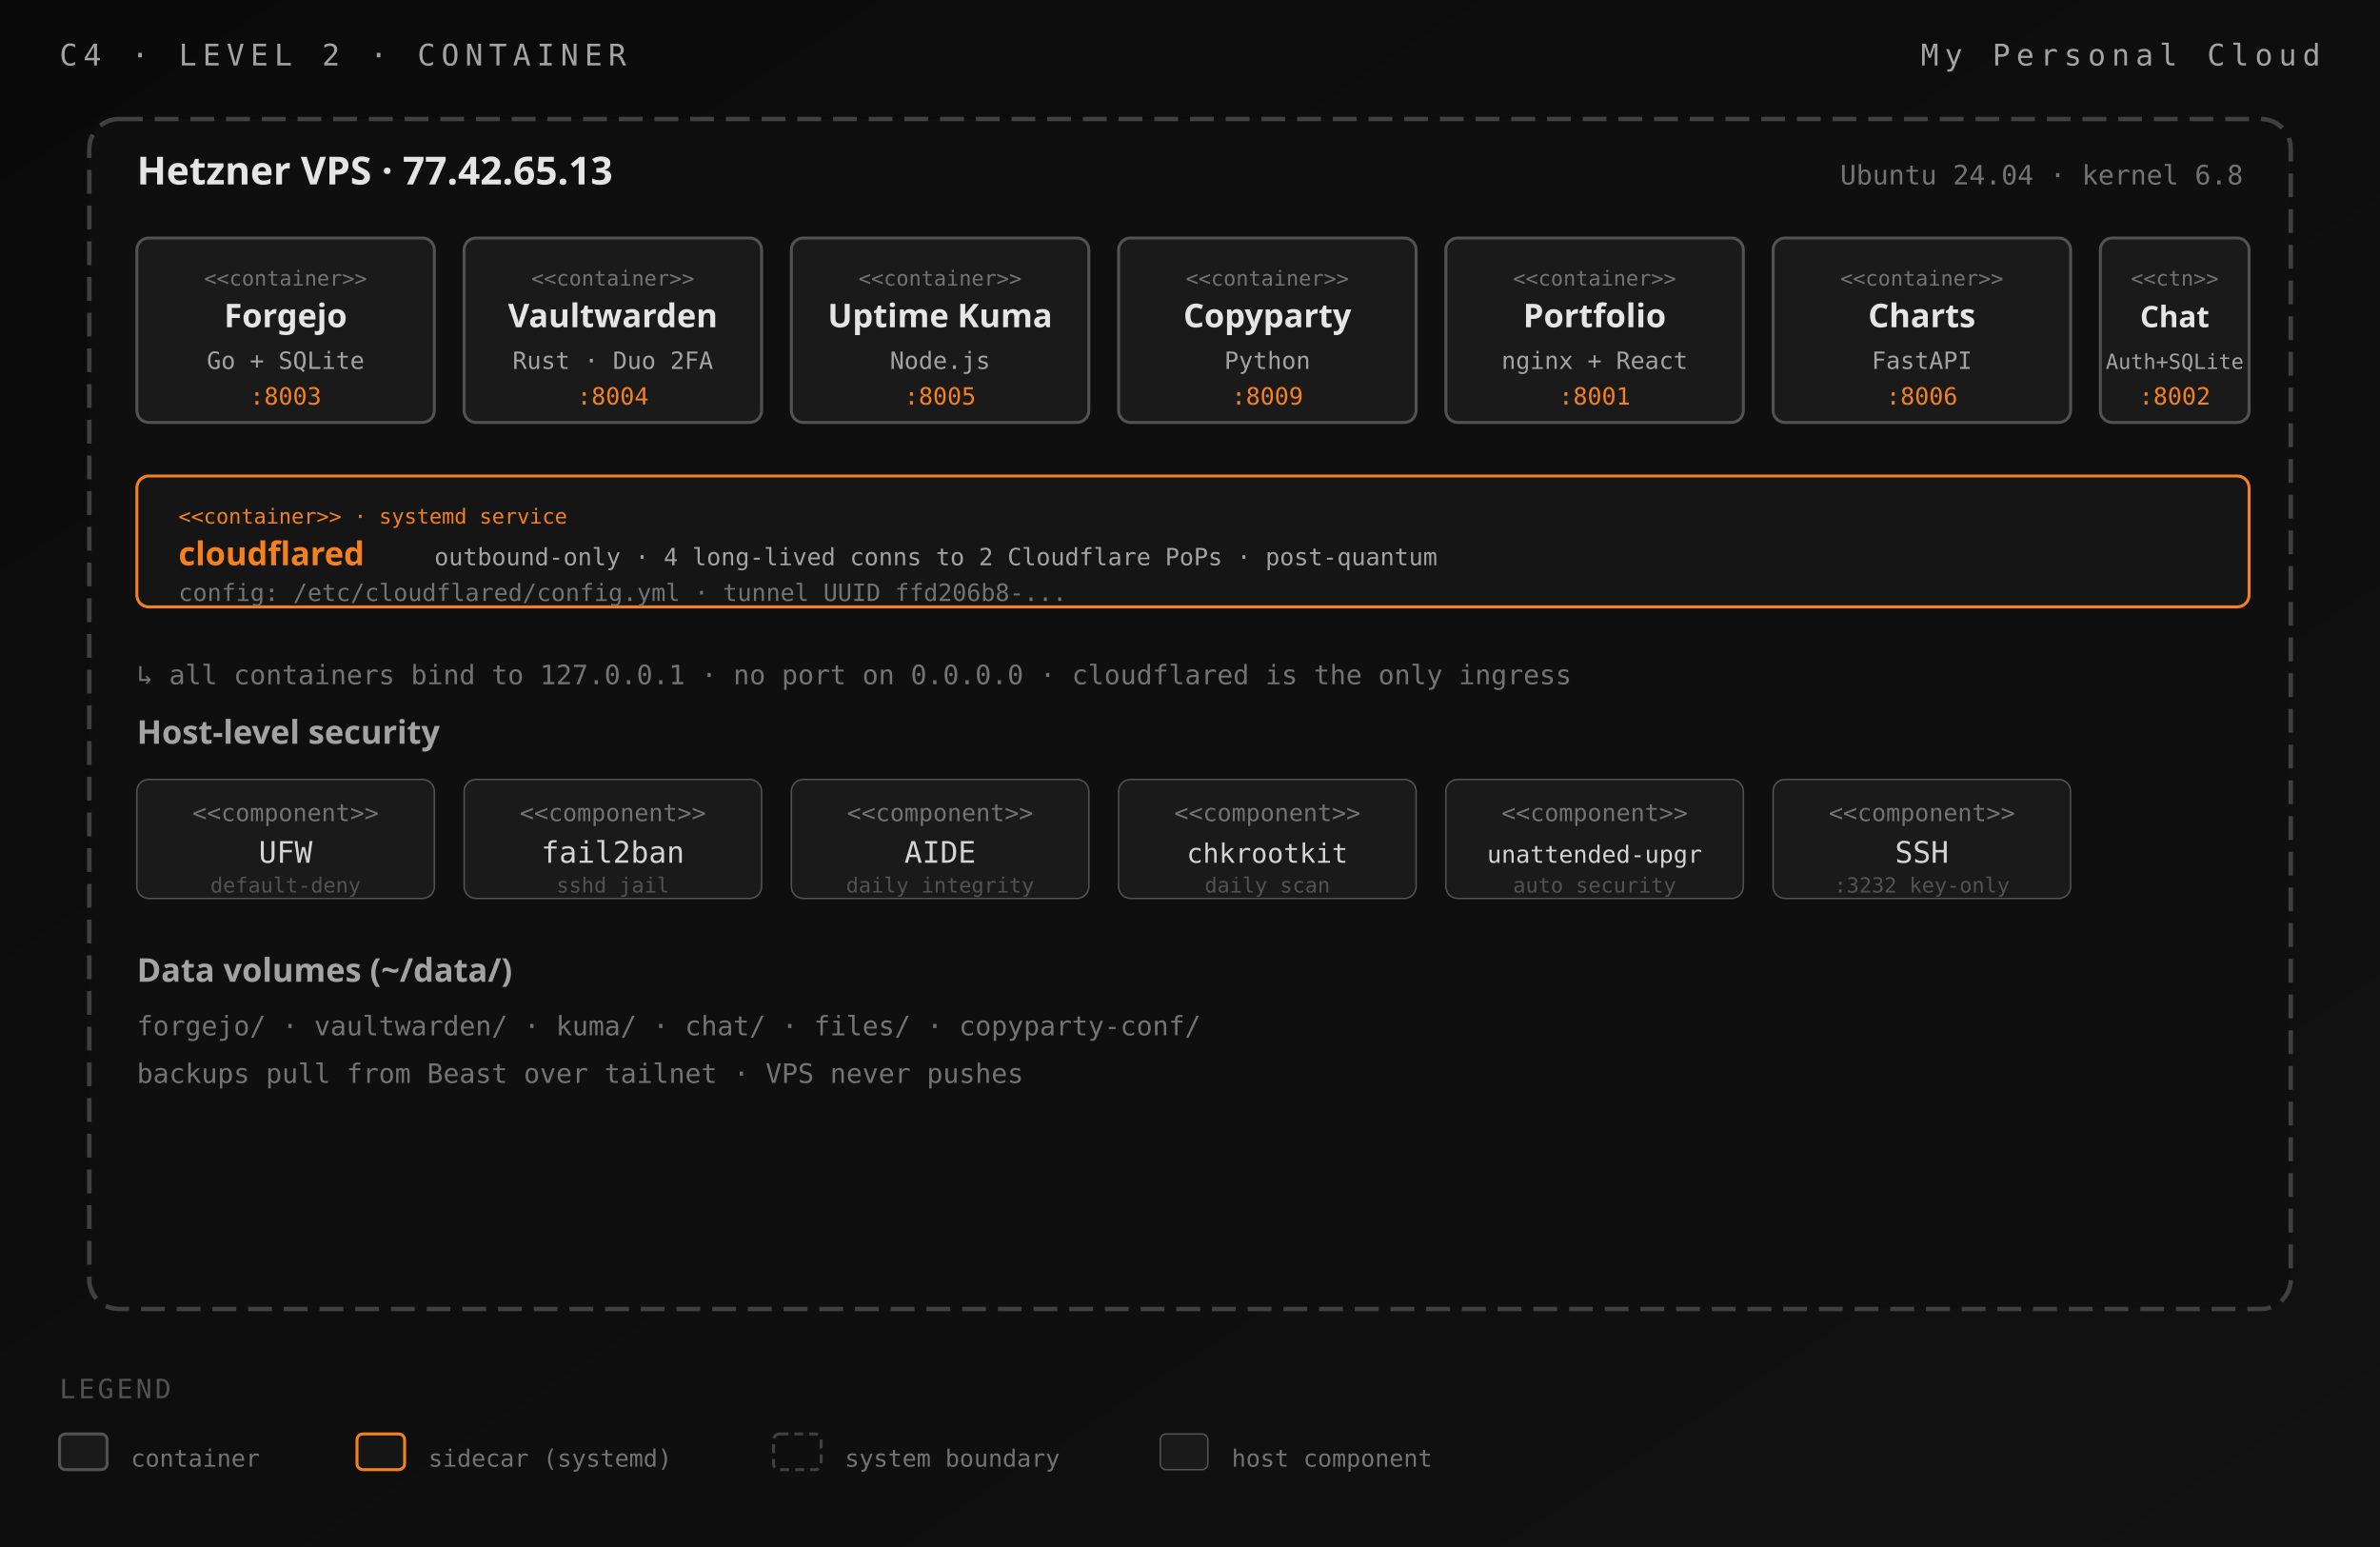
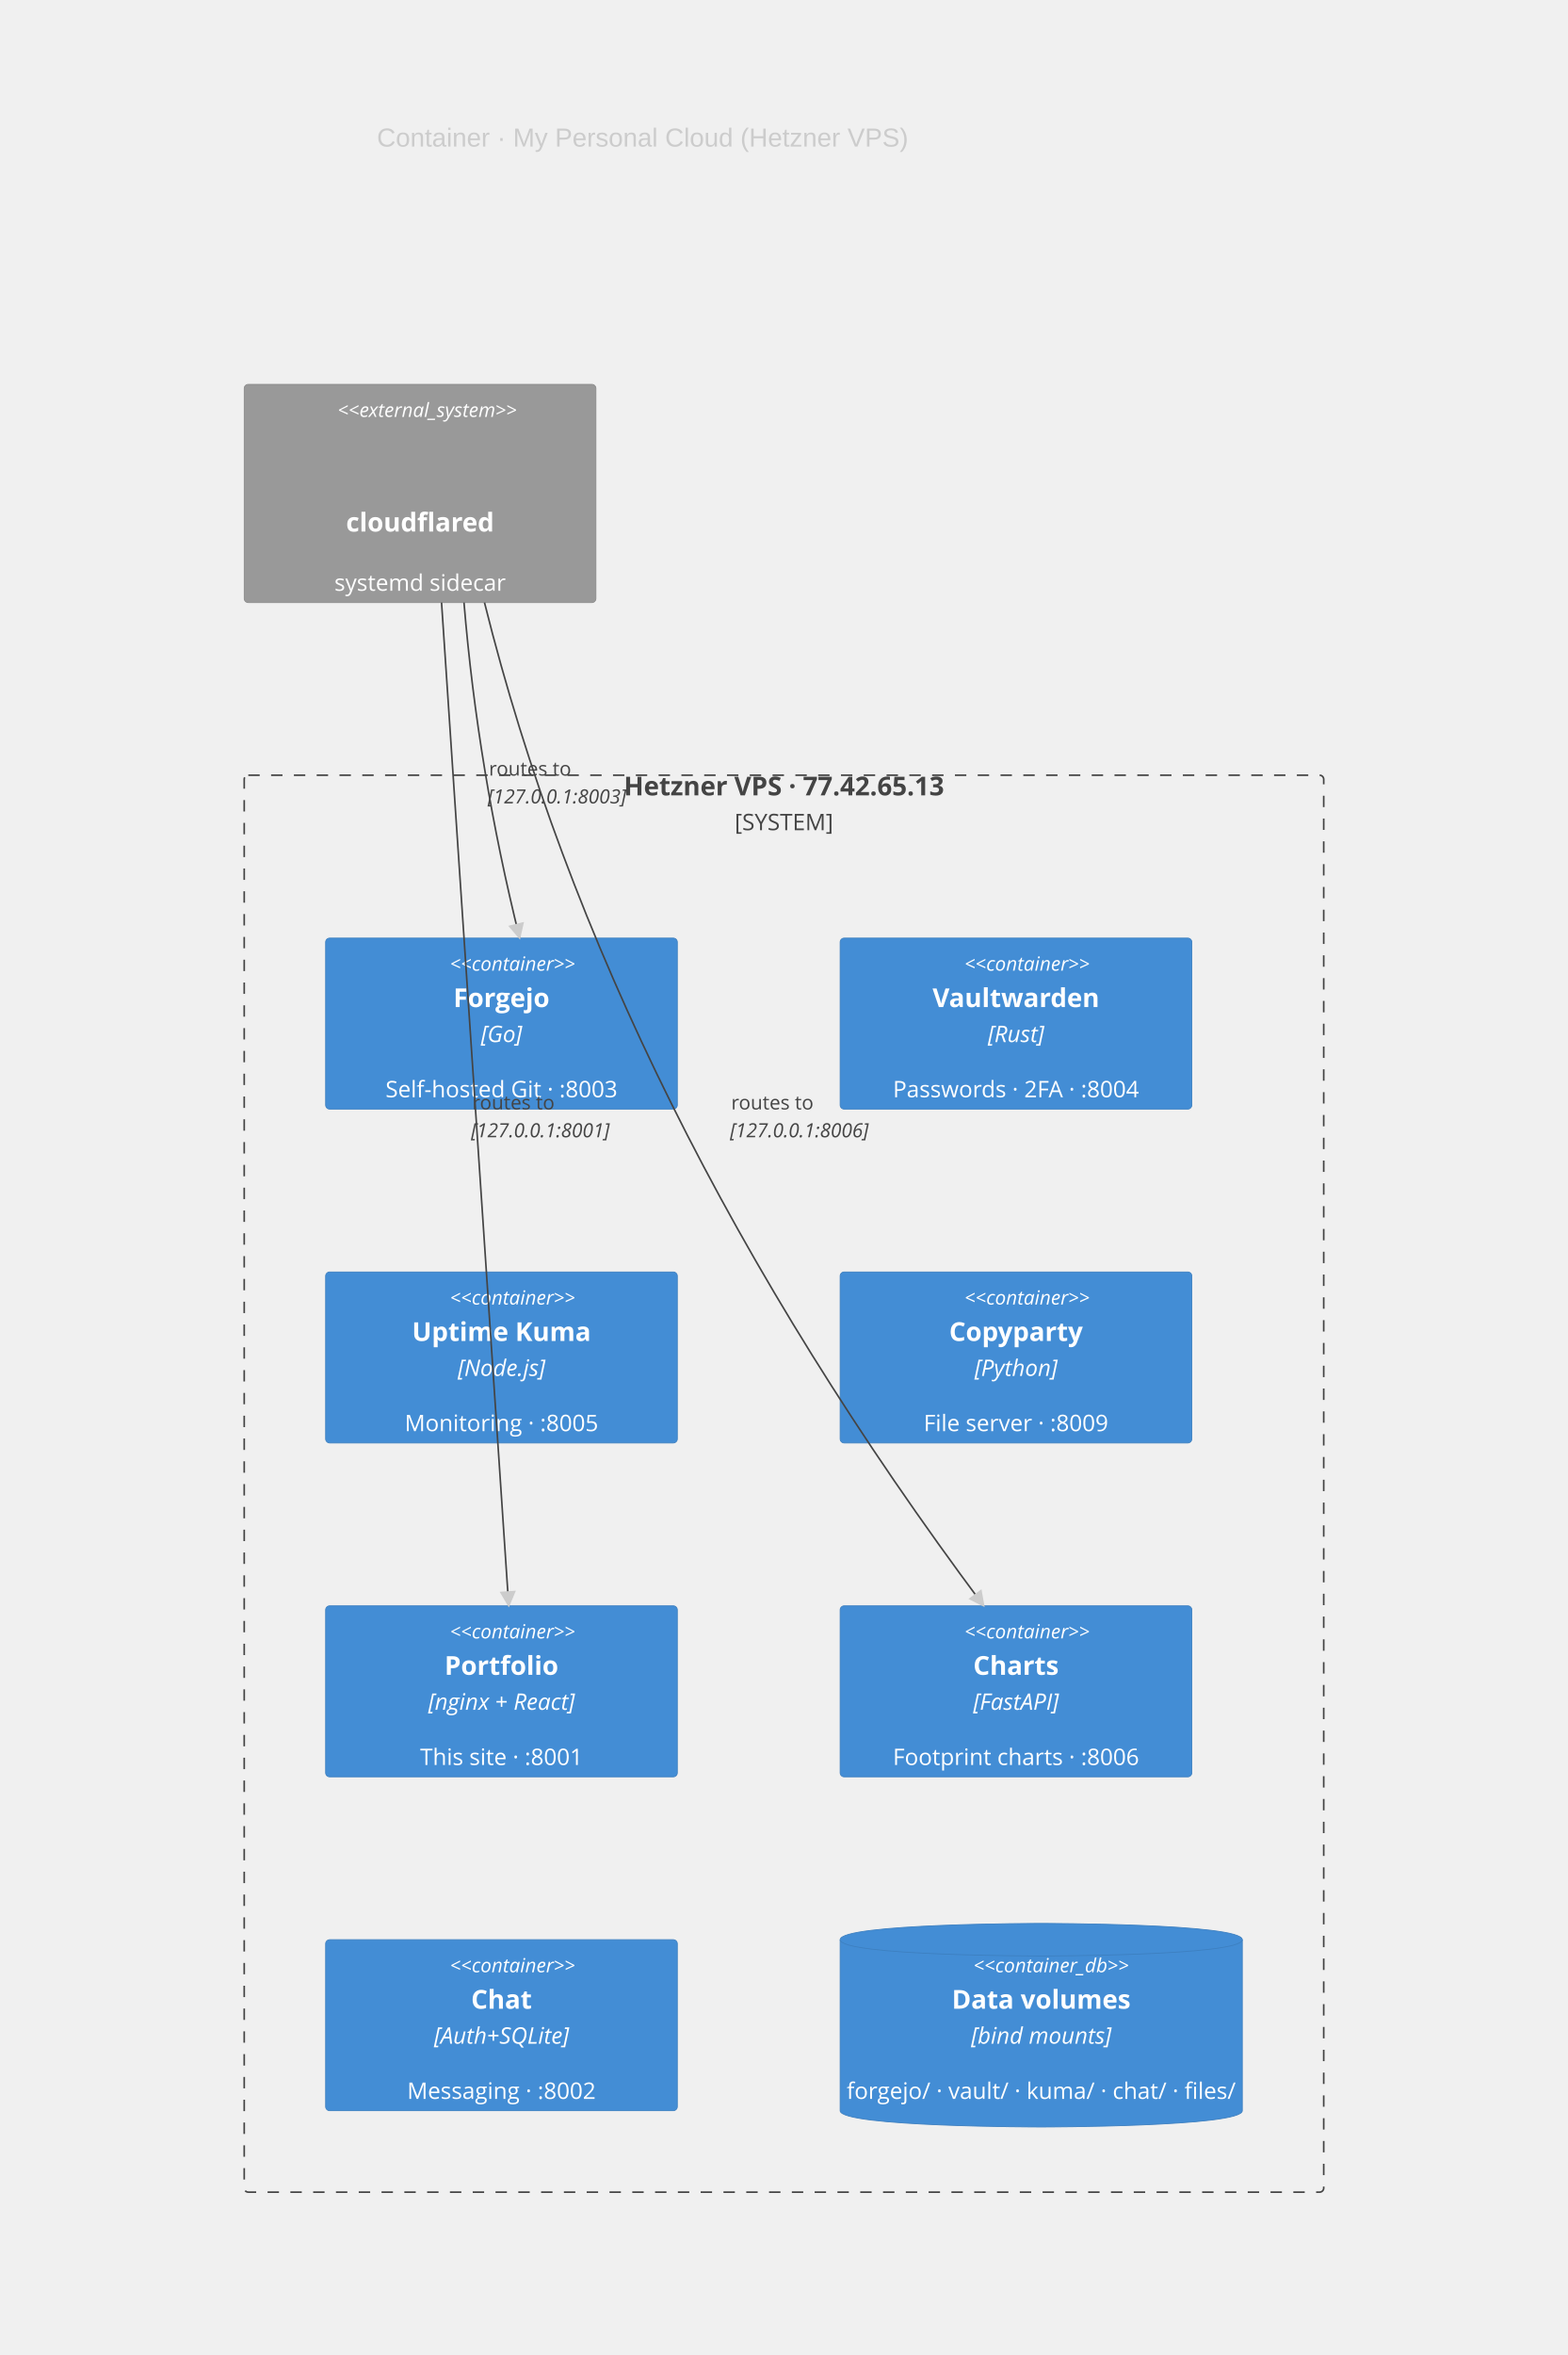
- <svg xmlns="http://www.w3.org/2000/svg" viewBox="0 0 800 520" role="img" aria-label="C4 Container diagram: the Hetzner VPS contains 7 Docker containers plus a cloudflared sidecar, all on 127.0.0.1, with UFW, fail2ban, AIDE, and unattended-upgrades as host-level security">
+ <svg xmlns="http://www.w3.org/2000/svg" id="my-svg" width="100%" style="max-width: 963px; background-color: transparent;" viewBox="0 -70 963 1446" role="graphics-document document" aria-roledescription="c4">
+   <style>#my-svg{font-family:"trebuchet ms",verdana,arial,sans-serif;font-size:16px;fill:#ccc;}@keyframes edge-animation-frame{from{stroke-dashoffset:0;}}@keyframes dash{to{stroke-dashoffset:0;}}#my-svg .edge-animation-slow{stroke-dasharray:9,5!important;stroke-dashoffset:900;animation:dash 50s linear infinite;stroke-linecap:round;}#my-svg .edge-animation-fast{stroke-dasharray:9,5!important;stroke-dashoffset:900;animation:dash 20s linear infinite;stroke-linecap:round;}#my-svg .error-icon{fill:#a44141;}#my-svg .error-text{fill:#ddd;stroke:#ddd;}#my-svg .edge-thickness-normal{stroke-width:1px;}#my-svg .edge-thickness-thick{stroke-width:3.5px;}#my-svg .edge-pattern-solid{stroke-dasharray:0;}#my-svg .edge-thickness-invisible{stroke-width:0;fill:none;}#my-svg .edge-pattern-dashed{stroke-dasharray:3;}#my-svg .edge-pattern-dotted{stroke-dasharray:2;}#my-svg .marker{fill:lightgrey;stroke:lightgrey;}#my-svg .marker.cross{stroke:lightgrey;}#my-svg svg{font-family:"trebuchet ms",verdana,arial,sans-serif;font-size:16px;}#my-svg p{margin:0;}#my-svg .person{stroke:#cccccc;fill:#1f2020;}#my-svg .node .neo-node{stroke:#ccc;}#my-svg [data-look="neo"].node rect,#my-svg [data-look="neo"].cluster rect,#my-svg [data-look="neo"].node polygon{stroke:url(#my-svg-gradient);filter:drop-shadow( 1px 2px 2px rgba(185,185,185,1));}#my-svg [data-look="neo"].swimlane.cluster rect{filter:none;}#my-svg [data-look="neo"].node path{stroke:url(#my-svg-gradient);stroke-width:1px;}#my-svg [data-look="neo"].node .outer-path{filter:drop-shadow( 1px 2px 2px rgba(185,185,185,1));}#my-svg [data-look="neo"].node .neo-line path{stroke:#ccc;filter:none;}#my-svg [data-look="neo"].node circle{stroke:url(#my-svg-gradient);filter:drop-shadow( 1px 2px 2px rgba(185,185,185,1));}#my-svg [data-look="neo"].node circle .state-start{fill:#000000;}#my-svg [data-look="neo"].icon-shape .icon{fill:url(#my-svg-gradient);filter:drop-shadow( 1px 2px 2px rgba(185,185,185,1));}#my-svg [data-look="neo"].icon-shape .icon-neo path{stroke:url(#my-svg-gradient);filter:drop-shadow( 1px 2px 2px rgba(185,185,185,1));}#my-svg :root{--mermaid-font-family:"trebuchet ms",verdana,arial,sans-serif;}</style>
+   <g />
  <defs>
-     <linearGradient id="ctn-bg" x1="0" y1="0" x2="1" y2="1">
-       <stop offset="0" stop-color="#0a0a0a" />
-       <stop offset="1" stop-color="#121212" />
-     </linearGradient>
-     <marker id="ctn-arrow" viewBox="0 0 10 10" refX="9" refY="5" markerWidth="5" markerHeight="5" orient="auto">
-       <path d="M 0 0 L 10 5 L 0 10 z" fill="#525252" />
-     </marker>
-     <marker id="ctn-arrow-orange" viewBox="0 0 10 10" refX="9" refY="5" markerWidth="5" markerHeight="5" orient="auto">
-       <path d="M 0 0 L 10 5 L 0 10 z" fill="#f48120" />
+     <symbol id="my-svg-computer" width="24" height="24">
+       <path transform="scale(.5)" d="M2 2v13h20v-13h-20zm18 11h-16v-9h16v9zm-10.228 6l.466-1h3.524l.467 1h-4.457zm14.228 3h-24l2-6h2.104l-1.33 4h18.45l-1.297-4h2.073l2 6zm-5-10h-14v-7h14v7z" />
+     </symbol>
+   </defs>
+   <defs>
+     <symbol id="my-svg-database" fill-rule="evenodd" clip-rule="evenodd">
+       <path transform="scale(.5)" d="M12.258.001l.256.004.255.005.253.008.251.01.249.012.247.015.246.016.242.019.241.02.239.023.236.024.233.027.231.028.229.031.225.032.223.034.22.036.217.038.214.04.211.041.208.043.205.045.201.046.198.048.194.05.191.051.187.053.183.054.18.056.175.057.172.059.168.06.163.061.16.063.155.064.15.066.074.033.073.033.071.034.07.034.069.035.068.035.067.035.066.035.064.036.064.036.062.036.06.036.06.037.058.037.058.037.055.038.055.038.053.038.052.038.051.039.05.039.048.039.047.039.045.04.044.04.043.04.041.04.04.041.039.041.037.041.036.041.034.041.033.042.032.042.03.042.029.042.027.042.026.043.024.043.023.043.021.043.02.043.018.044.017.043.015.044.013.044.012.044.011.045.009.044.007.045.006.045.004.045.002.045.001.045v17l-.001.045-.002.045-.004.045-.006.045-.007.045-.009.044-.011.045-.012.044-.013.044-.015.044-.017.043-.018.044-.02.043-.021.043-.023.043-.024.043-.026.043-.027.042-.029.042-.03.042-.032.042-.033.042-.034.041-.036.041-.037.041-.039.041-.04.041-.041.04-.043.04-.044.04-.045.04-.047.039-.048.039-.05.039-.051.039-.052.038-.053.038-.055.038-.055.038-.058.037-.058.037-.06.037-.06.036-.062.036-.064.036-.064.036-.066.035-.067.035-.068.035-.069.035-.07.034-.071.034-.073.033-.074.033-.15.066-.155.064-.16.063-.163.061-.168.06-.172.059-.175.057-.18.056-.183.054-.187.053-.191.051-.194.05-.198.048-.201.046-.205.045-.208.043-.211.041-.214.04-.217.038-.22.036-.223.034-.225.032-.229.031-.231.028-.233.027-.236.024-.239.023-.241.02-.242.019-.246.016-.247.015-.249.012-.251.01-.253.008-.255.005-.256.004-.258.001-.258-.001-.256-.004-.255-.005-.253-.008-.251-.01-.249-.012-.247-.015-.245-.016-.243-.019-.241-.02-.238-.023-.236-.024-.234-.027-.231-.028-.228-.031-.226-.032-.223-.034-.22-.036-.217-.038-.214-.04-.211-.041-.208-.043-.204-.045-.201-.046-.198-.048-.195-.05-.19-.051-.187-.053-.184-.054-.179-.056-.176-.057-.172-.059-.167-.06-.164-.061-.159-.063-.155-.064-.151-.066-.074-.033-.072-.033-.072-.034-.07-.034-.069-.035-.068-.035-.067-.035-.066-.035-.064-.036-.063-.036-.062-.036-.061-.036-.06-.037-.058-.037-.057-.037-.056-.038-.055-.038-.053-.038-.052-.038-.051-.039-.049-.039-.049-.039-.046-.039-.046-.04-.044-.04-.043-.04-.041-.04-.04-.041-.039-.041-.037-.041-.036-.041-.034-.041-.033-.042-.032-.042-.03-.042-.029-.042-.027-.042-.026-.043-.024-.043-.023-.043-.021-.043-.02-.043-.018-.044-.017-.043-.015-.044-.013-.044-.012-.044-.011-.045-.009-.044-.007-.045-.006-.045-.004-.045-.002-.045-.001-.045v-17l.001-.045.002-.045.004-.045.006-.045.007-.045.009-.044.011-.045.012-.044.013-.044.015-.044.017-.043.018-.044.02-.043.021-.043.023-.043.024-.043.026-.043.027-.042.029-.042.03-.042.032-.042.033-.042.034-.041.036-.041.037-.041.039-.041.04-.041.041-.04.043-.04.044-.04.046-.04.046-.039.049-.039.049-.039.051-.039.052-.038.053-.038.055-.038.056-.038.057-.037.058-.037.06-.037.061-.036.062-.036.063-.036.064-.036.066-.035.067-.035.068-.035.069-.035.07-.034.072-.034.072-.033.074-.033.151-.066.155-.064.159-.063.164-.061.167-.06.172-.059.176-.057.179-.056.184-.054.187-.053.19-.051.195-.05.198-.048.201-.046.204-.045.208-.043.211-.041.214-.04.217-.038.22-.036.223-.034.226-.032.228-.031.231-.028.234-.027.236-.024.238-.023.241-.02.243-.019.245-.016.247-.015.249-.012.251-.01.253-.008.255-.005.256-.004.258-.001.258.001zm-9.258 20.499v.01l.001.021.003.021.004.022.005.021.006.022.007.022.009.023.01.022.011.023.012.023.013.023.015.023.016.024.017.023.018.024.019.024.021.024.022.025.023.024.024.025.052.049.056.05.061.051.066.051.07.051.075.051.079.052.084.052.088.052.092.052.097.052.102.051.105.052.11.052.114.051.119.051.123.051.127.05.131.05.135.05.139.048.144.049.147.047.152.047.155.047.16.045.163.045.167.043.171.043.176.041.178.041.183.039.187.039.19.037.194.035.197.035.202.033.204.031.209.03.212.029.216.027.219.025.222.024.226.021.23.02.233.018.236.016.24.015.243.012.246.01.249.008.253.005.256.004.259.001.26-.001.257-.004.254-.005.25-.008.247-.011.244-.012.241-.014.237-.016.233-.018.231-.021.226-.021.224-.024.22-.026.216-.027.212-.028.21-.031.205-.031.202-.034.198-.034.194-.036.191-.037.187-.039.183-.04.179-.04.175-.042.172-.043.168-.044.163-.045.16-.046.155-.046.152-.047.148-.048.143-.049.139-.049.136-.05.131-.05.126-.05.123-.051.118-.052.114-.051.11-.052.106-.052.101-.052.096-.052.092-.052.088-.053.083-.051.079-.052.074-.052.07-.051.065-.051.06-.051.056-.05.051-.05.023-.024.023-.025.021-.024.02-.024.019-.024.018-.024.017-.024.015-.023.014-.024.013-.023.012-.023.01-.023.01-.022.008-.022.006-.022.006-.022.004-.022.004-.021.001-.021.001-.021v-4.127l-.077.055-.08.053-.083.054-.085.053-.087.052-.09.052-.093.051-.095.05-.097.05-.1.049-.102.049-.105.048-.106.047-.109.047-.111.046-.114.045-.115.045-.118.044-.12.043-.122.042-.124.042-.126.041-.128.04-.13.04-.132.038-.134.038-.135.037-.138.037-.139.035-.142.035-.143.034-.144.033-.147.032-.148.031-.15.03-.151.03-.153.029-.154.027-.156.027-.158.026-.159.025-.161.024-.162.023-.163.022-.165.021-.166.02-.167.019-.169.018-.169.017-.171.016-.173.015-.173.014-.175.013-.175.012-.177.011-.178.01-.179.008-.179.008-.181.006-.182.005-.182.004-.184.003-.184.002h-.37l-.184-.002-.184-.003-.182-.004-.182-.005-.181-.006-.179-.008-.179-.008-.178-.01-.176-.011-.176-.012-.175-.013-.173-.014-.172-.015-.171-.016-.17-.017-.169-.018-.167-.019-.166-.02-.165-.021-.163-.022-.162-.023-.161-.024-.159-.025-.157-.026-.156-.027-.155-.027-.153-.029-.151-.03-.15-.03-.148-.031-.146-.032-.145-.033-.143-.034-.141-.035-.14-.035-.137-.037-.136-.037-.134-.038-.132-.038-.13-.04-.128-.04-.126-.041-.124-.042-.122-.042-.12-.044-.117-.043-.116-.045-.113-.045-.112-.046-.109-.047-.106-.047-.105-.048-.102-.049-.1-.049-.097-.05-.095-.05-.093-.052-.09-.051-.087-.052-.085-.053-.083-.054-.08-.054-.077-.054v4.127zm0-5.654v.011l.001.021.003.021.004.021.005.022.006.022.007.022.009.022.01.022.011.023.012.023.013.023.015.024.016.023.017.024.018.024.019.024.021.024.022.024.023.025.024.024.052.05.056.05.061.05.066.051.07.051.075.052.079.051.084.052.088.052.092.052.097.052.102.052.105.052.11.051.114.051.119.052.123.05.127.051.131.05.135.049.139.049.144.048.147.048.152.047.155.046.16.045.163.045.167.044.171.042.176.042.178.04.183.04.187.038.19.037.194.036.197.034.202.033.204.032.209.03.212.028.216.027.219.025.222.024.226.022.23.02.233.018.236.016.24.014.243.012.246.01.249.008.253.006.256.003.259.001.26-.001.257-.003.254-.006.25-.008.247-.01.244-.012.241-.015.237-.016.233-.018.231-.02.226-.022.224-.024.22-.025.216-.027.212-.029.21-.03.205-.032.202-.033.198-.035.194-.036.191-.037.187-.039.183-.039.179-.041.175-.042.172-.043.168-.044.163-.045.16-.045.155-.047.152-.047.148-.048.143-.048.139-.05.136-.049.131-.05.126-.051.123-.051.118-.051.114-.052.11-.052.106-.052.101-.052.096-.052.092-.052.088-.052.083-.052.079-.052.074-.051.07-.052.065-.051.06-.05.056-.051.051-.049.023-.025.023-.024.021-.025.02-.024.019-.024.018-.024.017-.024.015-.023.014-.023.013-.024.012-.022.01-.023.01-.023.008-.022.006-.022.006-.022.004-.021.004-.022.001-.021.001-.021v-4.139l-.077.054-.08.054-.083.054-.085.052-.087.053-.09.051-.093.051-.095.051-.097.05-.1.049-.102.049-.105.048-.106.047-.109.047-.111.046-.114.045-.115.044-.118.044-.12.044-.122.042-.124.042-.126.041-.128.04-.13.039-.132.039-.134.038-.135.037-.138.036-.139.036-.142.035-.143.033-.144.033-.147.033-.148.031-.15.03-.151.03-.153.028-.154.028-.156.027-.158.026-.159.025-.161.024-.162.023-.163.022-.165.021-.166.02-.167.019-.169.018-.169.017-.171.016-.173.015-.173.014-.175.013-.175.012-.177.011-.178.009-.179.009-.179.007-.181.007-.182.005-.182.004-.184.003-.184.002h-.37l-.184-.002-.184-.003-.182-.004-.182-.005-.181-.007-.179-.007-.179-.009-.178-.009-.176-.011-.176-.012-.175-.013-.173-.014-.172-.015-.171-.016-.17-.017-.169-.018-.167-.019-.166-.02-.165-.021-.163-.022-.162-.023-.161-.024-.159-.025-.157-.026-.156-.027-.155-.028-.153-.028-.151-.03-.15-.03-.148-.031-.146-.033-.145-.033-.143-.033-.141-.035-.14-.036-.137-.036-.136-.037-.134-.038-.132-.039-.13-.039-.128-.04-.126-.041-.124-.042-.122-.043-.12-.043-.117-.044-.116-.044-.113-.046-.112-.046-.109-.046-.106-.047-.105-.048-.102-.049-.1-.049-.097-.05-.095-.051-.093-.051-.09-.051-.087-.053-.085-.052-.083-.054-.08-.054-.077-.054v4.139zm0-5.666v.011l.001.02.003.022.004.021.005.022.006.021.007.022.009.023.01.022.011.023.012.023.013.023.015.023.016.024.017.024.018.023.019.024.021.025.022.024.023.024.024.025.052.05.056.05.061.05.066.051.07.051.075.052.079.051.084.052.088.052.092.052.097.052.102.052.105.051.11.052.114.051.119.051.123.051.127.05.131.05.135.05.139.049.144.048.147.048.152.047.155.046.16.045.163.045.167.043.171.043.176.042.178.04.183.04.187.038.19.037.194.036.197.034.202.033.204.032.209.03.212.028.216.027.219.025.222.024.226.021.23.02.233.018.236.017.24.014.243.012.246.01.249.008.253.006.256.003.259.001.26-.001.257-.003.254-.006.25-.008.247-.01.244-.013.241-.014.237-.016.233-.018.231-.02.226-.022.224-.024.22-.025.216-.027.212-.029.21-.03.205-.032.202-.033.198-.035.194-.036.191-.037.187-.039.183-.039.179-.041.175-.042.172-.043.168-.044.163-.045.16-.045.155-.047.152-.047.148-.048.143-.049.139-.049.136-.049.131-.051.126-.05.123-.051.118-.052.114-.051.11-.052.106-.052.101-.052.096-.052.092-.052.088-.052.083-.052.079-.052.074-.052.07-.051.065-.051.06-.051.056-.05.051-.049.023-.025.023-.025.021-.024.02-.024.019-.024.018-.024.017-.024.015-.023.014-.024.013-.023.012-.023.01-.022.01-.023.008-.022.006-.022.006-.022.004-.022.004-.021.001-.021.001-.021v-4.153l-.077.054-.08.054-.083.053-.085.053-.087.053-.09.051-.093.051-.095.051-.097.05-.1.049-.102.048-.105.048-.106.048-.109.046-.111.046-.114.046-.115.044-.118.044-.12.043-.122.043-.124.042-.126.041-.128.04-.13.039-.132.039-.134.038-.135.037-.138.036-.139.036-.142.034-.143.034-.144.033-.147.032-.148.032-.15.03-.151.03-.153.028-.154.028-.156.027-.158.026-.159.024-.161.024-.162.023-.163.023-.165.021-.166.02-.167.019-.169.018-.169.017-.171.016-.173.015-.173.014-.175.013-.175.012-.177.01-.178.01-.179.009-.179.007-.181.006-.182.006-.182.004-.184.003-.184.001-.185.001-.185-.001-.184-.001-.184-.003-.182-.004-.182-.006-.181-.006-.179-.007-.179-.009-.178-.01-.176-.01-.176-.012-.175-.013-.173-.014-.172-.015-.171-.016-.17-.017-.169-.018-.167-.019-.166-.02-.165-.021-.163-.023-.162-.023-.161-.024-.159-.024-.157-.026-.156-.027-.155-.028-.153-.028-.151-.03-.15-.03-.148-.032-.146-.032-.145-.033-.143-.034-.141-.034-.14-.036-.137-.036-.136-.037-.134-.038-.132-.039-.13-.039-.128-.041-.126-.041-.124-.041-.122-.043-.12-.043-.117-.044-.116-.044-.113-.046-.112-.046-.109-.046-.106-.048-.105-.048-.102-.048-.1-.05-.097-.049-.095-.051-.093-.051-.09-.052-.087-.052-.085-.053-.083-.053-.08-.054-.077-.054v4.153zm8.74-8.179l-.257.004-.254.005-.25.008-.247.011-.244.012-.241.014-.237.016-.233.018-.231.021-.226.022-.224.023-.22.026-.216.027-.212.028-.21.031-.205.032-.202.033-.198.034-.194.036-.191.038-.187.038-.183.04-.179.041-.175.042-.172.043-.168.043-.163.045-.16.046-.155.046-.152.048-.148.048-.143.048-.139.049-.136.05-.131.05-.126.051-.123.051-.118.051-.114.052-.11.052-.106.052-.101.052-.096.052-.092.052-.088.052-.083.052-.079.052-.074.051-.07.052-.065.051-.06.05-.056.05-.051.05-.023.025-.023.024-.021.024-.02.025-.019.024-.018.024-.017.023-.015.024-.014.023-.013.023-.012.023-.01.023-.01.022-.008.022-.006.023-.006.021-.004.022-.004.021-.001.021-.001.021.001.021.001.021.004.021.004.022.006.021.006.023.008.022.01.022.01.023.012.023.013.023.014.023.015.024.017.023.018.024.019.024.02.025.021.024.023.024.023.025.051.05.056.05.06.05.065.051.07.052.074.051.079.052.083.052.088.052.092.052.096.052.101.052.106.052.11.052.114.052.118.051.123.051.126.051.131.05.136.05.139.049.143.048.148.048.152.048.155.046.16.046.163.045.168.043.172.043.175.042.179.041.183.04.187.038.191.038.194.036.198.034.202.033.205.032.21.031.212.028.216.027.22.026.224.023.226.022.231.021.233.018.237.016.241.014.244.012.247.011.25.008.254.005.257.004.26.001.26-.001.257-.004.254-.005.25-.008.247-.011.244-.012.241-.014.237-.016.233-.018.231-.021.226-.022.224-.023.22-.026.216-.027.212-.028.21-.031.205-.032.202-.033.198-.034.194-.036.191-.038.187-.038.183-.04.179-.041.175-.042.172-.043.168-.043.163-.045.16-.046.155-.046.152-.048.148-.048.143-.048.139-.049.136-.05.131-.05.126-.051.123-.051.118-.051.114-.052.11-.052.106-.052.101-.052.096-.052.092-.052.088-.052.083-.052.079-.052.074-.051.07-.052.065-.051.06-.05.056-.05.051-.05.023-.025.023-.024.021-.024.02-.025.019-.024.018-.024.017-.023.015-.024.014-.023.013-.023.012-.023.01-.023.01-.022.008-.022.006-.023.006-.021.004-.022.004-.021.001-.021.001-.021-.001-.021-.001-.021-.004-.021-.004-.022-.006-.021-.006-.023-.008-.022-.01-.022-.01-.023-.012-.023-.013-.023-.014-.023-.015-.024-.017-.023-.018-.024-.019-.024-.02-.025-.021-.024-.023-.024-.023-.025-.051-.05-.056-.05-.06-.05-.065-.051-.07-.052-.074-.051-.079-.052-.083-.052-.088-.052-.092-.052-.096-.052-.101-.052-.106-.052-.11-.052-.114-.052-.118-.051-.123-.051-.126-.051-.131-.05-.136-.05-.139-.049-.143-.048-.148-.048-.152-.048-.155-.046-.16-.046-.163-.045-.168-.043-.172-.043-.175-.042-.179-.041-.183-.04-.187-.038-.191-.038-.194-.036-.198-.034-.202-.033-.205-.032-.21-.031-.212-.028-.216-.027-.22-.026-.224-.023-.226-.022-.231-.021-.233-.018-.237-.016-.241-.014-.244-.012-.247-.011-.25-.008-.254-.005-.257-.004-.26-.001-.26.001z" />
+     </symbol>
+   </defs>
+   <defs>
+     <symbol id="my-svg-clock" width="24" height="24">
+       <path transform="scale(.5)" d="M12 2c5.514 0 10 4.486 10 10s-4.486 10-10 10-10-4.486-10-10 4.486-10 10-10zm0-2c-6.627 0-12 5.373-12 12s5.373 12 12 12 12-5.373 12-12-5.373-12-12-12zm5.848 12.459c.202.038.202.333.001.372-1.907.361-6.045 1.111-6.547 1.111-.719 0-1.301-.582-1.301-1.301 0-.512.77-5.447 1.125-7.445.034-.192.312-.181.343.014l.985 6.238 5.394 1.011z" />
+     </symbol>
+   </defs>
+   <g class="person-man">
+     <rect x="150" y="166" fill="#999999" stroke="#8A8A8A" width="216" height="134" rx="2.5" ry="2.5" stroke-width="0.5" />
+     <text fill="#FFFFFF" font-family="&quot;Open Sans&quot;, sans-serif" font-size="12" font-style="italic" lengthAdjust="spacing" textLength="101" x="207.5" y="186">&lt;&lt;external_system&gt;&gt;</text>
+     <text x="258" y="252" dominant-baseline="middle" fill="#FFFFFF" style="text-anchor: middle; font-size: 16px; font-weight: bold; font-family: &quot;Open Sans&quot;, sans-serif;">
+       <tspan dy="0" alignment-baseline="mathematical">cloudflared</tspan>
+     </text>
+     <text x="258" y="289" dominant-baseline="middle" fill="#FFFFFF" style="text-anchor: middle; font-size: 14px; font-weight: normal; font-family: &quot;Open Sans&quot;, sans-serif;">
+       <tspan dy="0" alignment-baseline="mathematical">systemd sidecar</tspan>
+     </text>
+   </g>
+   <g class="person-man">
+     <rect x="200" y="506" fill="#438DD5" stroke="#3C7FC0" width="216" height="105" rx="2.5" ry="2.5" stroke-width="0.5" />
+     <text fill="#FFFFFF" font-family="&quot;Open Sans&quot;, sans-serif" font-size="12" font-style="italic" lengthAdjust="spacing" textLength="63" x="276.5" y="526">&lt;&lt;container&gt;&gt;</text>
+     <text x="308" y="544" dominant-baseline="middle" fill="#FFFFFF" style="text-anchor: middle; font-size: 16px; font-weight: bold; font-family: &quot;Open Sans&quot;, sans-serif;">
+       <tspan dy="0" alignment-baseline="mathematical">Forgejo</tspan>
+     </text>
+     <text x="308" y="566" dominant-baseline="middle" fill="#FFFFFF" font-style="italic" style="text-anchor: middle; font-size: 14px; font-weight: normal; font-family: &quot;Open Sans&quot;, sans-serif;">
+       <tspan dy="0" alignment-baseline="mathematical">[Go]</tspan>
+     </text>
+     <text x="308" y="600" dominant-baseline="middle" fill="#FFFFFF" style="text-anchor: middle; font-size: 14px; font-weight: normal; font-family: &quot;Open Sans&quot;, sans-serif;">
+       <tspan dy="0" alignment-baseline="mathematical">Self-hosted Git · :8003</tspan>
+     </text>
+   </g>
+   <g class="person-man">
+     <rect x="516" y="506" fill="#438DD5" stroke="#3C7FC0" width="216" height="105" rx="2.5" ry="2.5" stroke-width="0.5" />
+     <text fill="#FFFFFF" font-family="&quot;Open Sans&quot;, sans-serif" font-size="12" font-style="italic" lengthAdjust="spacing" textLength="63" x="592.5" y="526">&lt;&lt;container&gt;&gt;</text>
+     <text x="624" y="544" dominant-baseline="middle" fill="#FFFFFF" style="text-anchor: middle; font-size: 16px; font-weight: bold; font-family: &quot;Open Sans&quot;, sans-serif;">
+       <tspan dy="0" alignment-baseline="mathematical">Vaultwarden</tspan>
+     </text>
+     <text x="624" y="566" dominant-baseline="middle" fill="#FFFFFF" font-style="italic" style="text-anchor: middle; font-size: 14px; font-weight: normal; font-family: &quot;Open Sans&quot;, sans-serif;">
+       <tspan dy="0" alignment-baseline="mathematical">[Rust]</tspan>
+     </text>
+     <text x="624" y="600" dominant-baseline="middle" fill="#FFFFFF" style="text-anchor: middle; font-size: 14px; font-weight: normal; font-family: &quot;Open Sans&quot;, sans-serif;">
+       <tspan dy="0" alignment-baseline="mathematical">Passwords · 2FA · :8004</tspan>
+     </text>
+   </g>
+   <g class="person-man">
+     <rect x="200" y="711" fill="#438DD5" stroke="#3C7FC0" width="216" height="105" rx="2.5" ry="2.5" stroke-width="0.5" />
+     <text fill="#FFFFFF" font-family="&quot;Open Sans&quot;, sans-serif" font-size="12" font-style="italic" lengthAdjust="spacing" textLength="63" x="276.5" y="731">&lt;&lt;container&gt;&gt;</text>
+     <text x="308" y="749" dominant-baseline="middle" fill="#FFFFFF" style="text-anchor: middle; font-size: 16px; font-weight: bold; font-family: &quot;Open Sans&quot;, sans-serif;">
+       <tspan dy="0" alignment-baseline="mathematical">Uptime Kuma</tspan>
+     </text>
+     <text x="308" y="771" dominant-baseline="middle" fill="#FFFFFF" font-style="italic" style="text-anchor: middle; font-size: 14px; font-weight: normal; font-family: &quot;Open Sans&quot;, sans-serif;">
+       <tspan dy="0" alignment-baseline="mathematical">[Node.js]</tspan>
+     </text>
+     <text x="308" y="805" dominant-baseline="middle" fill="#FFFFFF" style="text-anchor: middle; font-size: 14px; font-weight: normal; font-family: &quot;Open Sans&quot;, sans-serif;">
+       <tspan dy="0" alignment-baseline="mathematical">Monitoring · :8005</tspan>
+     </text>
+   </g>
+   <g class="person-man">
+     <rect x="516" y="711" fill="#438DD5" stroke="#3C7FC0" width="216" height="105" rx="2.5" ry="2.5" stroke-width="0.5" />
+     <text fill="#FFFFFF" font-family="&quot;Open Sans&quot;, sans-serif" font-size="12" font-style="italic" lengthAdjust="spacing" textLength="63" x="592.5" y="731">&lt;&lt;container&gt;&gt;</text>
+     <text x="624" y="749" dominant-baseline="middle" fill="#FFFFFF" style="text-anchor: middle; font-size: 16px; font-weight: bold; font-family: &quot;Open Sans&quot;, sans-serif;">
+       <tspan dy="0" alignment-baseline="mathematical">Copyparty</tspan>
+     </text>
+     <text x="624" y="771" dominant-baseline="middle" fill="#FFFFFF" font-style="italic" style="text-anchor: middle; font-size: 14px; font-weight: normal; font-family: &quot;Open Sans&quot;, sans-serif;">
+       <tspan dy="0" alignment-baseline="mathematical">[Python]</tspan>
+     </text>
+     <text x="624" y="805" dominant-baseline="middle" fill="#FFFFFF" style="text-anchor: middle; font-size: 14px; font-weight: normal; font-family: &quot;Open Sans&quot;, sans-serif;">
+       <tspan dy="0" alignment-baseline="mathematical">File server · :8009</tspan>
+     </text>
+   </g>
+   <g class="person-man">
+     <rect x="200" y="916" fill="#438DD5" stroke="#3C7FC0" width="216" height="105" rx="2.5" ry="2.5" stroke-width="0.5" />
+     <text fill="#FFFFFF" font-family="&quot;Open Sans&quot;, sans-serif" font-size="12" font-style="italic" lengthAdjust="spacing" textLength="63" x="276.5" y="936">&lt;&lt;container&gt;&gt;</text>
+     <text x="308" y="954" dominant-baseline="middle" fill="#FFFFFF" style="text-anchor: middle; font-size: 16px; font-weight: bold; font-family: &quot;Open Sans&quot;, sans-serif;">
+       <tspan dy="0" alignment-baseline="mathematical">Portfolio</tspan>
+     </text>
+     <text x="308" y="976" dominant-baseline="middle" fill="#FFFFFF" font-style="italic" style="text-anchor: middle; font-size: 14px; font-weight: normal; font-family: &quot;Open Sans&quot;, sans-serif;">
+       <tspan dy="0" alignment-baseline="mathematical">[nginx + React]</tspan>
+     </text>
+     <text x="308" y="1010" dominant-baseline="middle" fill="#FFFFFF" style="text-anchor: middle; font-size: 14px; font-weight: normal; font-family: &quot;Open Sans&quot;, sans-serif;">
+       <tspan dy="0" alignment-baseline="mathematical">This site · :8001</tspan>
+     </text>
+   </g>
+   <g class="person-man">
+     <rect x="516" y="916" fill="#438DD5" stroke="#3C7FC0" width="216" height="105" rx="2.5" ry="2.5" stroke-width="0.5" />
+     <text fill="#FFFFFF" font-family="&quot;Open Sans&quot;, sans-serif" font-size="12" font-style="italic" lengthAdjust="spacing" textLength="63" x="592.5" y="936">&lt;&lt;container&gt;&gt;</text>
+     <text x="624" y="954" dominant-baseline="middle" fill="#FFFFFF" style="text-anchor: middle; font-size: 16px; font-weight: bold; font-family: &quot;Open Sans&quot;, sans-serif;">
+       <tspan dy="0" alignment-baseline="mathematical">Charts</tspan>
+     </text>
+     <text x="624" y="976" dominant-baseline="middle" fill="#FFFFFF" font-style="italic" style="text-anchor: middle; font-size: 14px; font-weight: normal; font-family: &quot;Open Sans&quot;, sans-serif;">
+       <tspan dy="0" alignment-baseline="mathematical">[FastAPI]</tspan>
+     </text>
+     <text x="624" y="1010" dominant-baseline="middle" fill="#FFFFFF" style="text-anchor: middle; font-size: 14px; font-weight: normal; font-family: &quot;Open Sans&quot;, sans-serif;">
+       <tspan dy="0" alignment-baseline="mathematical">Footprint charts · :8006</tspan>
+     </text>
+   </g>
+   <g class="person-man">
+     <rect x="200" y="1121" fill="#438DD5" stroke="#3C7FC0" width="216" height="105" rx="2.5" ry="2.5" stroke-width="0.5" />
+     <text fill="#FFFFFF" font-family="&quot;Open Sans&quot;, sans-serif" font-size="12" font-style="italic" lengthAdjust="spacing" textLength="63" x="276.5" y="1141">&lt;&lt;container&gt;&gt;</text>
+     <text x="308" y="1159" dominant-baseline="middle" fill="#FFFFFF" style="text-anchor: middle; font-size: 16px; font-weight: bold; font-family: &quot;Open Sans&quot;, sans-serif;">
+       <tspan dy="0" alignment-baseline="mathematical">Chat</tspan>
+     </text>
+     <text x="308" y="1181" dominant-baseline="middle" fill="#FFFFFF" font-style="italic" style="text-anchor: middle; font-size: 14px; font-weight: normal; font-family: &quot;Open Sans&quot;, sans-serif;">
+       <tspan dy="0" alignment-baseline="mathematical">[Auth+SQLite]</tspan>
+     </text>
+     <text x="308" y="1215" dominant-baseline="middle" fill="#FFFFFF" style="text-anchor: middle; font-size: 14px; font-weight: normal; font-family: &quot;Open Sans&quot;, sans-serif;">
+       <tspan dy="0" alignment-baseline="mathematical">Messaging · :8002</tspan>
+     </text>
+   </g>
+   <g class="person-man">
+     <path fill="#438DD5" stroke-width="0.5" stroke="#3C7FC0" d="M516,1121c0,-10 123.5,-10 123.5,-10c0,0 123.5,0 123.5,10l0,105c0,10 -123.5,10 -123.5,10c0,0 -123.5,0 -123.5,-10l0,-105" />
+     <path fill="none" stroke-width="0.5" stroke="#3C7FC0" d="M516,1121c0,10 123.5,10 123.5,10c0,0 123.5,0 123.5,-10" />
+     <text fill="#FFFFFF" font-family="&quot;Open Sans&quot;, sans-serif" font-size="12" font-style="italic" lengthAdjust="spacing" textLength="83" x="598" y="1141">&lt;&lt;container_db&gt;&gt;</text>
+     <text x="639.5" y="1159" dominant-baseline="middle" fill="#FFFFFF" style="text-anchor: middle; font-size: 16px; font-weight: bold; font-family: &quot;Open Sans&quot;, sans-serif;">
+       <tspan dy="0" alignment-baseline="mathematical">Data volumes</tspan>
+     </text>
+     <text x="639.5" y="1181" dominant-baseline="middle" fill="#FFFFFF" font-style="italic" style="text-anchor: middle; font-size: 14px; font-weight: normal; font-family: &quot;Open Sans&quot;, sans-serif;">
+       <tspan dy="0" alignment-baseline="mathematical">[bind mounts]</tspan>
+     </text>
+     <text x="639.5" y="1215" dominant-baseline="middle" fill="#FFFFFF" style="text-anchor: middle; font-size: 14px; font-weight: normal; font-family: &quot;Open Sans&quot;, sans-serif;">
+       <tspan dy="0" alignment-baseline="mathematical">forgejo/ · vault/ · kuma/ · chat/ · files/</tspan>
+     </text>
+   </g>
+   <g>
+     <rect x="150" y="406" fill="none" stroke="#444444" width="663" height="870" rx="2.5" ry="2.5" stroke-width="1" stroke-dasharray="7.0,7.0" />
+     <text x="481.5" y="414" dominant-baseline="middle" fill="#444444" style="text-anchor: middle; font-size: 16px; font-weight: bold; font-family: &quot;Open Sans&quot;, sans-serif;">
+       <tspan dy="0" alignment-baseline="mathematical">Hetzner VPS · 77.42.65.13</tspan>
+     </text>
+     <text x="481.5" y="436" dominant-baseline="middle" fill="#444444" style="text-anchor: middle; font-size: 14px; font-weight: normal; font-family: &quot;Open Sans&quot;, sans-serif;">
+       <tspan dy="0" alignment-baseline="mathematical">[SYSTEM]</tspan>
+     </text>
+   </g>
+   <defs>
+     <marker id="my-svg-arrowhead" refX="9" refY="5" markerUnits="userSpaceOnUse" markerWidth="12" markerHeight="12" orient="auto">
+       <path d="M 0 0 L 10 5 L 0 10 z" />
    </marker>
  </defs>
-   <rect width="800" height="520" fill="url(#ctn-bg)" />
-   <g font-family="ui-monospace, SFMono-Regular, Menlo, monospace" font-size="9" fill="#737373">
-     <text x="20" y="22" font-size="10" fill="#a3a3a3" letter-spacing="2">C4 · LEVEL 2 · CONTAINER</text>
-     <text x="780" y="22" font-size="10" fill="#a3a3a3" letter-spacing="2" text-anchor="end">My Personal Cloud</text>
+   <defs>
+     <marker id="my-svg-arrowend" refX="1" refY="5" markerUnits="userSpaceOnUse" markerWidth="12" markerHeight="12" orient="auto">
+       <path d="M 10 0 L 0 5 L 10 10 z" />
+     </marker>
+   </defs>
+   <defs>
+     <marker id="my-svg-crosshead" markerWidth="15" markerHeight="8" orient="auto" refX="16" refY="4">
+       <path fill="black" stroke="#000000" stroke-width="1px" d="M 9,2 V 6 L16,4 Z" style="stroke-dasharray: 0, 0;" />
+       <path fill="none" stroke="#000000" stroke-width="1px" d="M 0,1 L 6,7 M 6,1 L 0,7" style="stroke-dasharray: 0, 0;" />
+     </marker>
+   </defs>
+   <defs>
+     <marker id="my-svg-filled-head" refX="18" refY="7" markerWidth="20" markerHeight="28" orient="auto">
+       <path d="M 18,7 L9,13 L14,7 L9,1 Z" />
+     </marker>
+   </defs>
+   <g>
+     <line x1="271.191" y1="300" x2="312.458" y2="916" stroke-width="1" stroke="#444444" marker-end="url(#my-svg-arrowhead)" style="fill: none;" />
+     <text x="315.325" y="608" dominant-baseline="middle" fill="#444444" style="text-anchor: middle; font-size: 12px; font-weight: normal; font-family: &quot;Open Sans&quot;, sans-serif;">
+       <tspan dy="0" alignment-baseline="mathematical">routes to</tspan>
+     </text>
+     <text x="331.825" y="625" dominant-baseline="middle" fill="#444444" font-style="italic" style="text-anchor: middle; font-size: 12px; font-weight: normal; font-family: &quot;Open Sans&quot;, sans-serif;">
+       <tspan dy="0" alignment-baseline="mathematical">[127.0.0.1:8001]</tspan>
+     </text>
+     <path fill="none" stroke-width="1" stroke="#444444" d="M297.574,300 Q374.222,608 604.168,916" marker-end="url(#my-svg-arrowhead)" />
+     <text x="474.371" y="608" dominant-baseline="middle" fill="#444444" style="text-anchor: middle; font-size: 12px; font-weight: normal; font-family: &quot;Open Sans&quot;, sans-serif;">
+       <tspan dy="0" alignment-baseline="mathematical">routes to</tspan>
+     </text>
+     <text x="490.871" y="625" dominant-baseline="middle" fill="#444444" font-style="italic" style="text-anchor: middle; font-size: 12px; font-weight: normal; font-family: &quot;Open Sans&quot;, sans-serif;">
+       <tspan dy="0" alignment-baseline="mathematical">[127.0.0.1:8006]</tspan>
+     </text>
+     <path fill="none" stroke-width="1" stroke="#444444" d="M284.971,300 Q293.516,403 319.154,506" marker-end="url(#my-svg-arrowhead)" />
+     <text x="325.562" y="403" dominant-baseline="middle" fill="#444444" style="text-anchor: middle; font-size: 12px; font-weight: normal; font-family: &quot;Open Sans&quot;, sans-serif;">
+       <tspan dy="0" alignment-baseline="mathematical">routes to</tspan>
+     </text>
+     <text x="342.062" y="420" dominant-baseline="middle" fill="#444444" font-style="italic" style="text-anchor: middle; font-size: 12px; font-weight: normal; font-family: &quot;Open Sans&quot;, sans-serif;">
+       <tspan dy="0" alignment-baseline="mathematical">[127.0.0.1:8003]</tspan>
+     </text>
  </g>
-   <g transform="translate(30,40)">
-     <rect width="740" height="400" rx="10" fill="#0f0f0f" stroke="#404040" stroke-width="1.5" stroke-dasharray="8 4" />
-     <text x="16" y="22" font-family="ui-sans-serif, system-ui" font-size="13" font-weight="700" fill="#e5e5e5">Hetzner VPS · 77.42.65.13</text>
-     <text x="724" y="22" text-anchor="end" font-family="ui-monospace, monospace" font-size="9" fill="#737373">Ubuntu 24.04 · kernel 6.8</text>
-     <g transform="translate(16,40)">
-       <rect width="100" height="62" rx="4" fill="#1a1a1a" stroke="#525252" stroke-width="1" />
-       <text x="50" y="16" text-anchor="middle" font-family="ui-monospace, monospace" font-size="7" fill="#737373">&lt;&lt;container&gt;&gt;</text>
-       <text x="50" y="30" text-anchor="middle" font-family="ui-sans-serif, system-ui" font-size="11" font-weight="700" fill="#e5e5e5">Forgejo</text>
-       <text x="50" y="44" text-anchor="middle" font-family="ui-monospace, monospace" font-size="8" fill="#a3a3a3">Go + SQLite</text>
-       <text x="50" y="56" text-anchor="middle" font-family="ui-monospace, monospace" font-size="8" fill="#f48120">:8003</text>
-     </g>
-     <g transform="translate(126,40)">
-       <rect width="100" height="62" rx="4" fill="#1a1a1a" stroke="#525252" stroke-width="1" />
-       <text x="50" y="16" text-anchor="middle" font-family="ui-monospace, monospace" font-size="7" fill="#737373">&lt;&lt;container&gt;&gt;</text>
-       <text x="50" y="30" text-anchor="middle" font-family="ui-sans-serif, system-ui" font-size="11" font-weight="700" fill="#e5e5e5">Vaultwarden</text>
-       <text x="50" y="44" text-anchor="middle" font-family="ui-monospace, monospace" font-size="8" fill="#a3a3a3">Rust · Duo 2FA</text>
-       <text x="50" y="56" text-anchor="middle" font-family="ui-monospace, monospace" font-size="8" fill="#f48120">:8004</text>
-     </g>
-     <g transform="translate(236,40)">
-       <rect width="100" height="62" rx="4" fill="#1a1a1a" stroke="#525252" stroke-width="1" />
-       <text x="50" y="16" text-anchor="middle" font-family="ui-monospace, monospace" font-size="7" fill="#737373">&lt;&lt;container&gt;&gt;</text>
-       <text x="50" y="30" text-anchor="middle" font-family="ui-sans-serif, system-ui" font-size="11" font-weight="700" fill="#e5e5e5">Uptime Kuma</text>
-       <text x="50" y="44" text-anchor="middle" font-family="ui-monospace, monospace" font-size="8" fill="#a3a3a3">Node.js</text>
-       <text x="50" y="56" text-anchor="middle" font-family="ui-monospace, monospace" font-size="8" fill="#f48120">:8005</text>
-     </g>
-     <g transform="translate(346,40)">
-       <rect width="100" height="62" rx="4" fill="#1a1a1a" stroke="#525252" stroke-width="1" />
-       <text x="50" y="16" text-anchor="middle" font-family="ui-monospace, monospace" font-size="7" fill="#737373">&lt;&lt;container&gt;&gt;</text>
-       <text x="50" y="30" text-anchor="middle" font-family="ui-sans-serif, system-ui" font-size="11" font-weight="700" fill="#e5e5e5">Copyparty</text>
-       <text x="50" y="44" text-anchor="middle" font-family="ui-monospace, monospace" font-size="8" fill="#a3a3a3">Python</text>
-       <text x="50" y="56" text-anchor="middle" font-family="ui-monospace, monospace" font-size="8" fill="#f48120">:8009</text>
-     </g>
-     <g transform="translate(456,40)">
-       <rect width="100" height="62" rx="4" fill="#1a1a1a" stroke="#525252" stroke-width="1" />
-       <text x="50" y="16" text-anchor="middle" font-family="ui-monospace, monospace" font-size="7" fill="#737373">&lt;&lt;container&gt;&gt;</text>
-       <text x="50" y="30" text-anchor="middle" font-family="ui-sans-serif, system-ui" font-size="11" font-weight="700" fill="#e5e5e5">Portfolio</text>
-       <text x="50" y="44" text-anchor="middle" font-family="ui-monospace, monospace" font-size="8" fill="#a3a3a3">nginx + React</text>
-       <text x="50" y="56" text-anchor="middle" font-family="ui-monospace, monospace" font-size="8" fill="#f48120">:8001</text>
-     </g>
-     <g transform="translate(566,40)">
-       <rect width="100" height="62" rx="4" fill="#1a1a1a" stroke="#525252" stroke-width="1" />
-       <text x="50" y="16" text-anchor="middle" font-family="ui-monospace, monospace" font-size="7" fill="#737373">&lt;&lt;container&gt;&gt;</text>
-       <text x="50" y="30" text-anchor="middle" font-family="ui-sans-serif, system-ui" font-size="11" font-weight="700" fill="#e5e5e5">Charts</text>
-       <text x="50" y="44" text-anchor="middle" font-family="ui-monospace, monospace" font-size="8" fill="#a3a3a3">FastAPI</text>
-       <text x="50" y="56" text-anchor="middle" font-family="ui-monospace, monospace" font-size="8" fill="#f48120">:8006</text>
-     </g>
-     <g transform="translate(676,40)">
-       <rect width="50" height="62" rx="4" fill="#1a1a1a" stroke="#525252" stroke-width="1" />
-       <text x="25" y="16" text-anchor="middle" font-family="ui-monospace, monospace" font-size="7" fill="#737373">&lt;&lt;ctn&gt;&gt;</text>
-       <text x="25" y="30" text-anchor="middle" font-family="ui-sans-serif, system-ui" font-size="10" font-weight="700" fill="#e5e5e5">Chat</text>
-       <text x="25" y="44" text-anchor="middle" font-family="ui-monospace, monospace" font-size="7" fill="#a3a3a3">Auth+SQLite</text>
-       <text x="25" y="56" text-anchor="middle" font-family="ui-monospace, monospace" font-size="8" fill="#f48120">:8002</text>
-     </g>
-     <g transform="translate(16,120)">
-       <rect width="710" height="44" rx="4" fill="#151515" stroke="#f48120" stroke-width="1" />
-       <text x="14" y="16" font-family="ui-monospace, monospace" font-size="7" fill="#f48120">&lt;&lt;container&gt;&gt; · systemd service</text>
-       <text x="14" y="30" font-family="ui-sans-serif, system-ui" font-size="11" font-weight="700" fill="#f48120">cloudflared</text>
-       <text x="100" y="30" font-family="ui-monospace, monospace" font-size="8" fill="#a3a3a3">outbound-only · 4 long-lived conns to 2 Cloudflare PoPs · post-quantum</text>
-       <text x="14" y="42" font-family="ui-monospace, monospace" font-size="8" fill="#737373">config: /etc/cloudflared/config.yml · tunnel UUID ffd206b8-...</text>
-     </g>
-     <g font-family="ui-monospace, monospace" font-size="9" fill="#737373">
-       <text x="16" y="190">↳ all containers bind to 127.0.0.1 · no port on 0.0.0.0 · cloudflared is the only ingress</text>
-     </g>
-     <g transform="translate(16,210)">
-       <text x="0" y="0" font-family="ui-sans-serif, system-ui" font-size="11" font-weight="700" fill="#a3a3a3">Host-level security</text>
-       <g transform="translate(0,12)">
-         <rect width="100" height="40" rx="4" fill="#1a1a1a" stroke="#525252" stroke-width="0.5" />
-         <text x="50" y="14" text-anchor="middle" font-family="ui-monospace, monospace" font-size="8" fill="#737373">&lt;&lt;component&gt;&gt;</text>
-         <text x="50" y="28" text-anchor="middle" font-family="ui-monospace, monospace" font-size="10" fill="#d4d4d4">UFW</text>
-         <text x="50" y="38" text-anchor="middle" font-family="ui-monospace, monospace" font-size="7" fill="#525252">default-deny</text>
-       </g>
-       <g transform="translate(110,12)">
-         <rect width="100" height="40" rx="4" fill="#1a1a1a" stroke="#525252" stroke-width="0.5" />
-         <text x="50" y="14" text-anchor="middle" font-family="ui-monospace, monospace" font-size="8" fill="#737373">&lt;&lt;component&gt;&gt;</text>
-         <text x="50" y="28" text-anchor="middle" font-family="ui-monospace, monospace" font-size="10" fill="#d4d4d4">fail2ban</text>
-         <text x="50" y="38" text-anchor="middle" font-family="ui-monospace, monospace" font-size="7" fill="#525252">sshd jail</text>
-       </g>
-       <g transform="translate(220,12)">
-         <rect width="100" height="40" rx="4" fill="#1a1a1a" stroke="#525252" stroke-width="0.5" />
-         <text x="50" y="14" text-anchor="middle" font-family="ui-monospace, monospace" font-size="8" fill="#737373">&lt;&lt;component&gt;&gt;</text>
-         <text x="50" y="28" text-anchor="middle" font-family="ui-monospace, monospace" font-size="10" fill="#d4d4d4">AIDE</text>
-         <text x="50" y="38" text-anchor="middle" font-family="ui-monospace, monospace" font-size="7" fill="#525252">daily integrity</text>
-       </g>
-       <g transform="translate(330,12)">
-         <rect width="100" height="40" rx="4" fill="#1a1a1a" stroke="#525252" stroke-width="0.5" />
-         <text x="50" y="14" text-anchor="middle" font-family="ui-monospace, monospace" font-size="8" fill="#737373">&lt;&lt;component&gt;&gt;</text>
-         <text x="50" y="28" text-anchor="middle" font-family="ui-monospace, monospace" font-size="9" fill="#d4d4d4">chkrootkit</text>
-         <text x="50" y="38" text-anchor="middle" font-family="ui-monospace, monospace" font-size="7" fill="#525252">daily scan</text>
-       </g>
-       <g transform="translate(440,12)">
-         <rect width="100" height="40" rx="4" fill="#1a1a1a" stroke="#525252" stroke-width="0.5" />
-         <text x="50" y="14" text-anchor="middle" font-family="ui-monospace, monospace" font-size="8" fill="#737373">&lt;&lt;component&gt;&gt;</text>
-         <text x="50" y="28" text-anchor="middle" font-family="ui-monospace, monospace" font-size="8" fill="#d4d4d4">unattended-upgr</text>
-         <text x="50" y="38" text-anchor="middle" font-family="ui-monospace, monospace" font-size="7" fill="#525252">auto security</text>
-       </g>
-       <g transform="translate(550,12)">
-         <rect width="100" height="40" rx="4" fill="#1a1a1a" stroke="#525252" stroke-width="0.5" />
-         <text x="50" y="14" text-anchor="middle" font-family="ui-monospace, monospace" font-size="8" fill="#737373">&lt;&lt;component&gt;&gt;</text>
-         <text x="50" y="28" text-anchor="middle" font-family="ui-monospace, monospace" font-size="10" fill="#d4d4d4">SSH</text>
-         <text x="50" y="38" text-anchor="middle" font-family="ui-monospace, monospace" font-size="7" fill="#525252">:3232 key-only</text>
-       </g>
-     </g>
-     <g transform="translate(16,290)">
-       <text x="0" y="0" font-family="ui-sans-serif, system-ui" font-size="11" font-weight="700" fill="#a3a3a3">Data volumes (~/data/)</text>
-       <g font-family="ui-monospace, monospace" font-size="9" fill="#737373">
-         <text x="0" y="18">forgejo/ · vaultwarden/ · kuma/ · chat/ · files/ · copyparty-conf/</text>
-         <text x="0" y="34">backups pull from Beast over tailnet · VPS never pushes</text>
-       </g>
-     </g>
-   </g>
-   <g transform="translate(20,470)">
-     <text x="0" y="0" font-family="ui-monospace, monospace" font-size="9" fill="#525252" letter-spacing="1">LEGEND</text>
-     <g transform="translate(0,12)">
-       <rect width="16" height="12" rx="2" fill="#1a1a1a" stroke="#525252" stroke-width="1" />
-       <text x="24" y="11" font-family="ui-monospace, monospace" font-size="8" fill="#737373">container</text>
-     </g>
-     <g transform="translate(100,12)">
-       <rect width="16" height="12" rx="2" fill="#151515" stroke="#f48120" stroke-width="1" />
-       <text x="24" y="11" font-family="ui-monospace, monospace" font-size="8" fill="#737373">sidecar (systemd)</text>
-     </g>
-     <g transform="translate(240,12)">
-       <rect width="16" height="12" rx="2" fill="#0f0f0f" stroke="#404040" stroke-width="1" stroke-dasharray="3 2" />
-       <text x="24" y="11" font-family="ui-monospace, monospace" font-size="8" fill="#737373">system boundary</text>
-     </g>
-     <g transform="translate(370,12)">
-       <rect width="16" height="12" rx="2" fill="#1a1a1a" stroke="#525252" stroke-width="0.5" />
-       <text x="24" y="11" font-family="ui-monospace, monospace" font-size="8" fill="#737373">host component</text>
-     </g>
-   </g>
+   <text x="231.5" y="20">Container · My Personal Cloud (Hetzner VPS)</text>
</svg>
